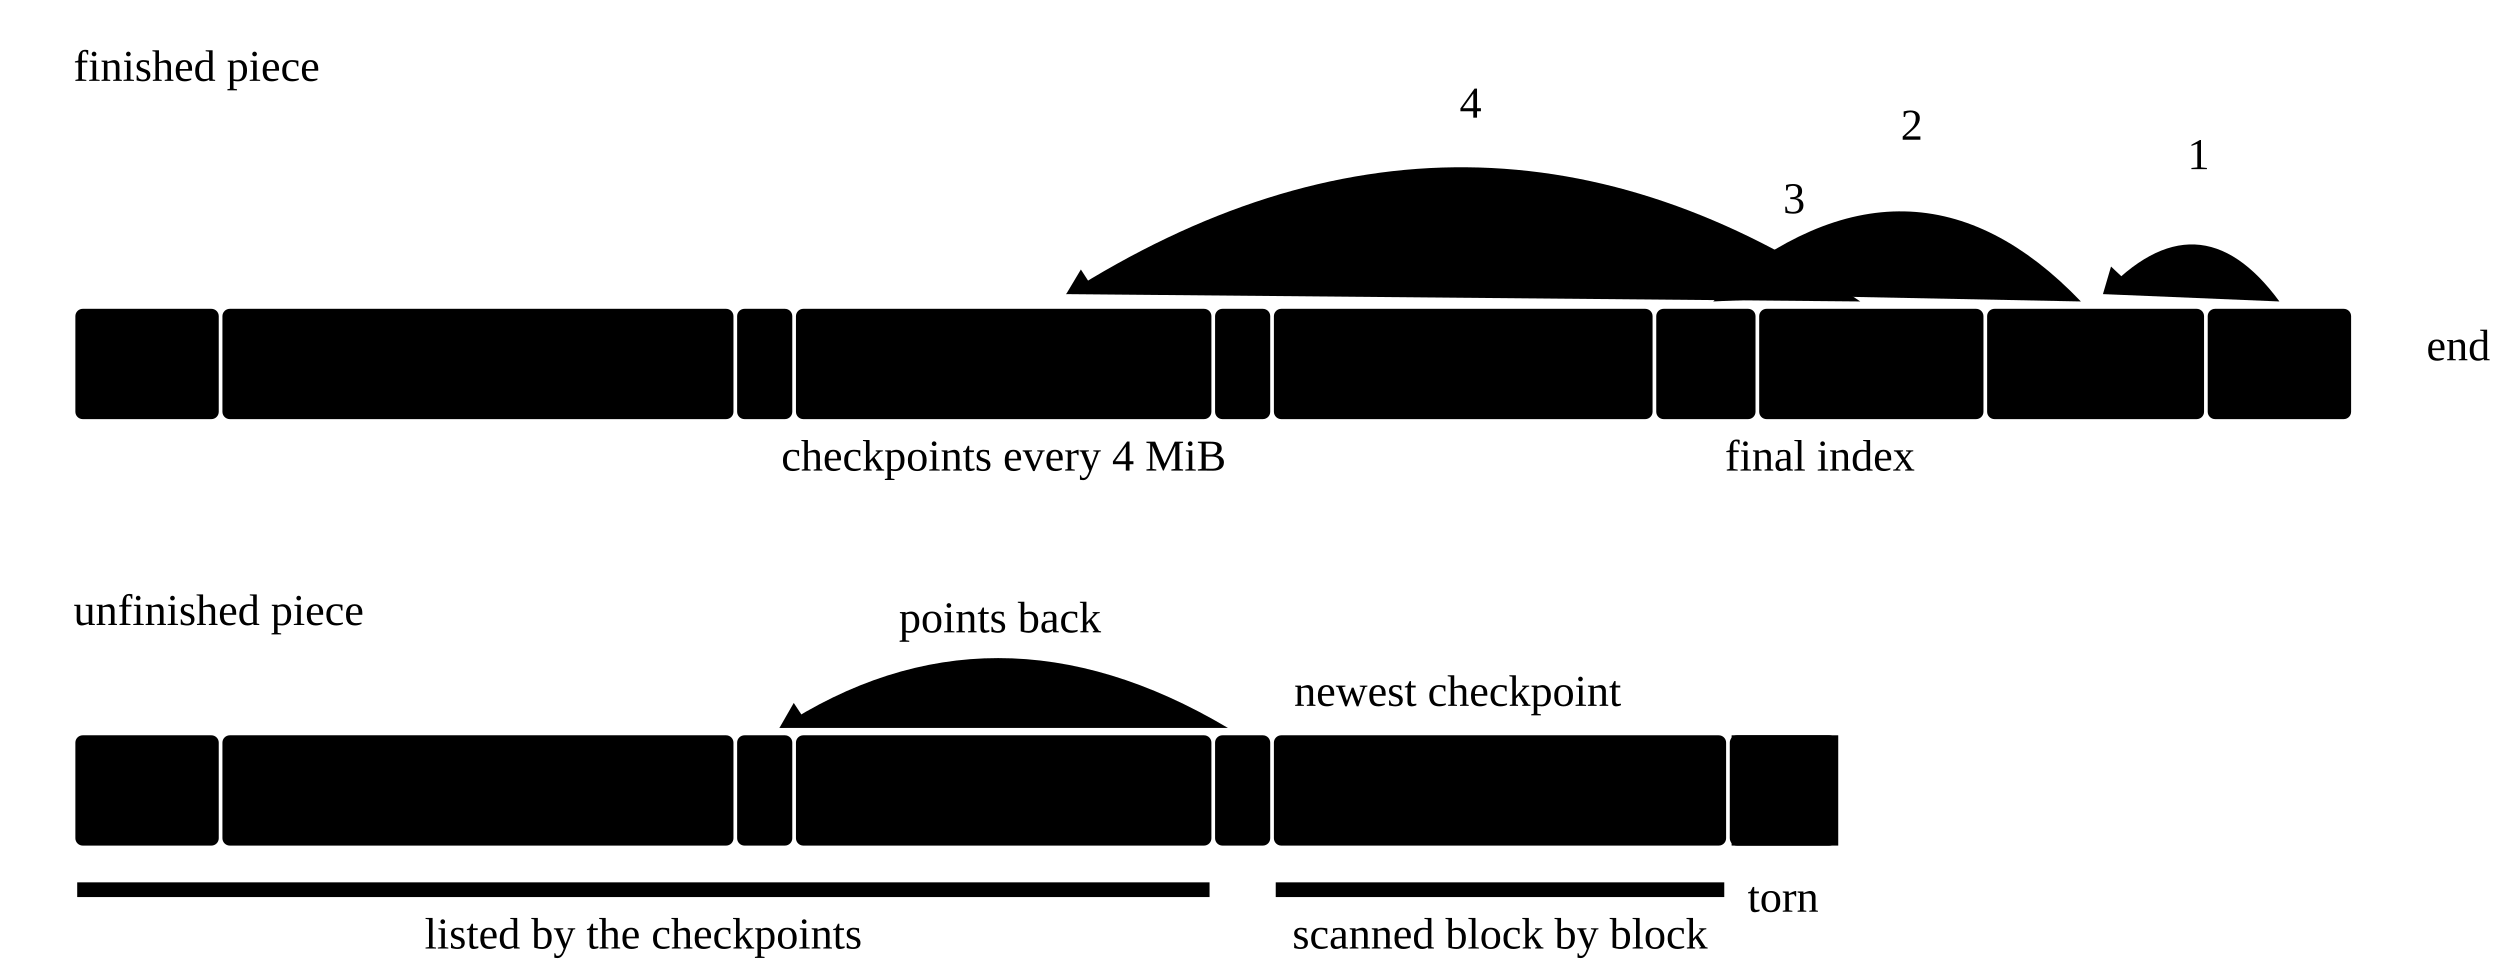
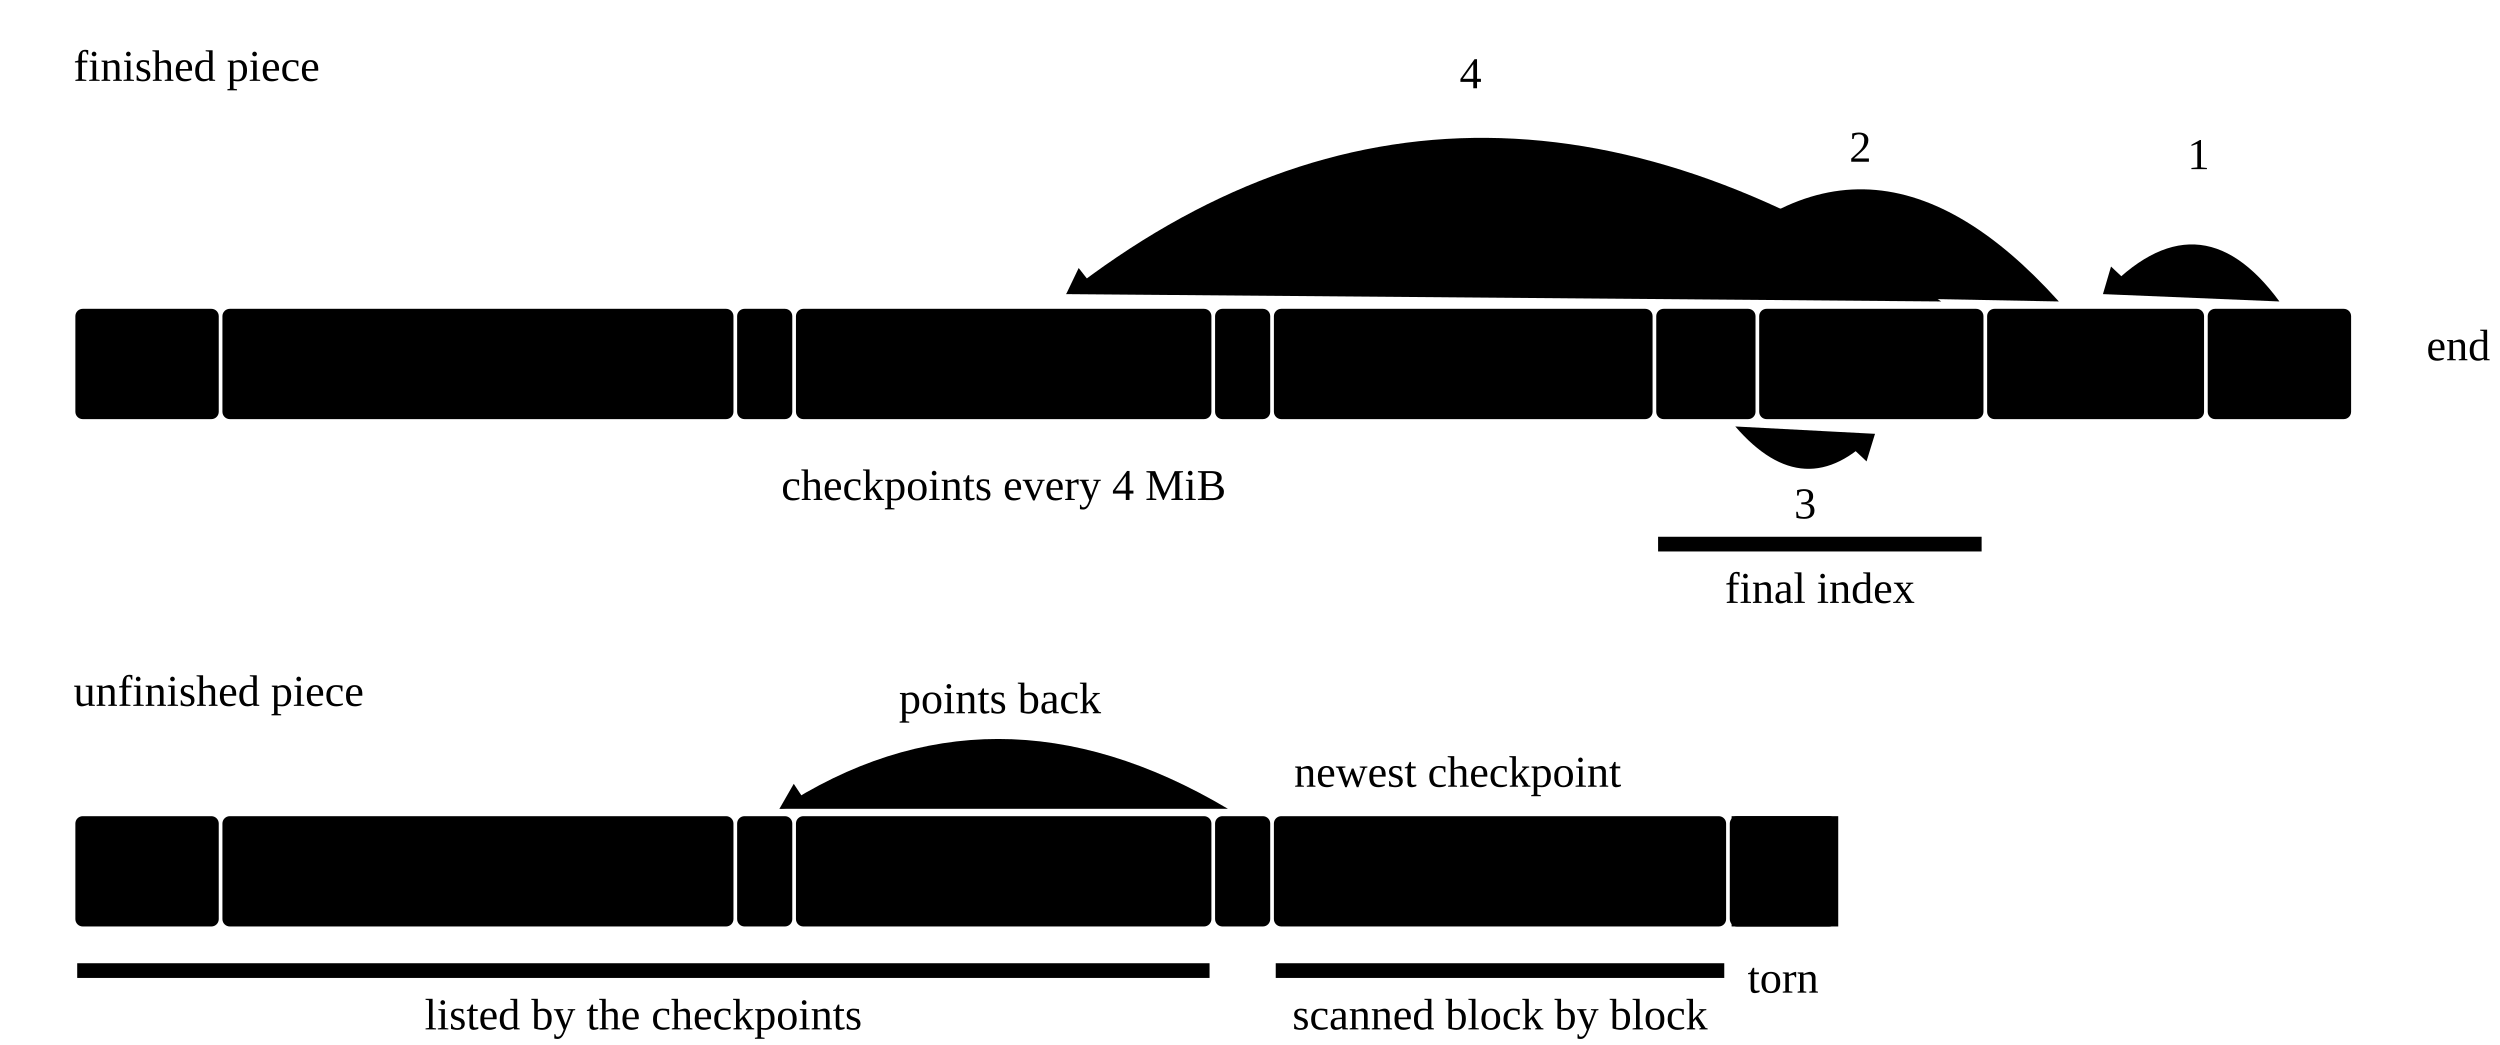
- <svg xmlns="http://www.w3.org/2000/svg" class="ww-svg" viewBox="0 0 680 262" width="680" height="262" role="img" aria-label="A finished piece is opened from its tail: tail, finish, the final index's directory, one track's list, then the block. An unfinished piece is found from its newest checkpoint, whose back pointers list the blocks before it; the blocks after it are scanned">
+ <svg xmlns="http://www.w3.org/2000/svg" class="ww-svg" viewBox="0 0 680 284" width="680" height="284" role="img" aria-label="A finished piece is opened from its tail: tail, finish, the final index's directory, one track's list, then the block. An unfinished piece is found from its newest checkpoint, whose back pointers list the blocks before it; the blocks after it are scanned">
  <text x="20" y="22" text-anchor="start" class="strong">finished piece</text>
  <rect x="20.5" y="84" width="39" height="30" rx="2" class="tint-ink" />
  <text x="40" y="103.5" text-anchor="middle" class="small">head</text>
  <rect x="60.5" y="84" width="139" height="30" rx="2" class="tint-blue" />
  <text x="130" y="103.5" text-anchor="middle" class="small">data</text>
  <rect x="200.5" y="84" width="15" height="30" rx="2" class="tint-amber" />
  <rect x="216.5" y="84" width="113" height="30" rx="2" class="tint-blue" />
  <text x="273" y="103.5" text-anchor="middle" class="small">data</text>
  <rect x="330.5" y="84" width="15" height="30" rx="2" class="tint-amber" />
  <rect x="346.5" y="84" width="103" height="30" rx="2" class="tint-blue" />
  <text x="398" y="103.5" text-anchor="middle" class="small">data</text>
  <rect x="450.5" y="84" width="27" height="30" rx="2" class="tint-amber" />
  <text x="464" y="103.5" text-anchor="middle" class="small">dir</text>
  <rect x="478.5" y="84" width="61" height="30" rx="2" class="tint-amber" />
  <text x="509" y="103.5" text-anchor="middle" class="small">tracks</text>
  <rect x="540.5" y="84" width="59" height="30" rx="2" class="tint-green" />
  <text x="570" y="103.5" text-anchor="middle" class="small">finish</text>
  <rect x="600.5" y="84" width="39" height="30" rx="2" class="tint-ink" />
  <text x="620" y="103.5" text-anchor="middle" class="small">tail</text>
-   <text x="495" y="128" text-anchor="middle" class="soft small">final index</text>
-   <text x="273" y="128" text-anchor="middle" class="soft small">checkpoints every 4 MiB</text>
-   <line x1="208" y1="116" x2="250" y2="120" class="thin" />
-   <line x1="338" y1="116" x2="300" y2="120" class="thin" />
+   <path d="M451 146 v4 H539 v-4" class="thin" />
+   <text x="495" y="164" text-anchor="middle" class="soft small">final index</text>
+   <text x="273" y="136" text-anchor="middle" class="soft small">checkpoints every 4 MiB</text>
+   <line x1="208" y1="116" x2="236" y2="124" class="thin" />
+   <line x1="338" y1="116" x2="310" y2="124" class="thin" />
  <path d="M620 82 Q598 52 572 80" class="accent-line" />
  <path d="M572.0 80.0 L574.2 72.5 L579.3 77.3 Z" class="accent-line head" />
  <text x="598" y="46" text-anchor="middle" class="accent small">1</text>
-   <path d="M566 82 Q520 34 466 80" class="accent-line" />
-   <path d="M466.0 80.0 L469.1 72.8 L473.6 78.1 Z" class="accent-line head" />
-   <text x="520" y="38" text-anchor="middle" class="accent small">2</text>
-   <path d="M466 82 Q488 58 508 80" class="accent-line" />
-   <path d="M508.0 80.0 L500.7 77.2 L505.9 72.5 Z" class="accent-line head" />
-   <text x="488" y="58" text-anchor="middle" class="accent small">3</text>
-   <path d="M506 82 Q400 10 290 80" class="accent-line" />
-   <path d="M290.0 80.0 L294.0 73.3 L297.8 79.2 Z" class="accent-line head" />
-   <text x="400" y="32" text-anchor="middle" class="accent small">4</text>
+   <path d="M560 82 Q506 22 456 80" class="accent-line" />
+   <path d="M456.0 80.0 L457.9 72.4 L463.2 77.0 Z" class="accent-line head" />
+   <text x="506" y="44" text-anchor="middle" class="accent small">2</text>
+   <path d="M472 116 Q491 138 510 118" class="accent-line" />
+   <path d="M510.0 118.0 L507.7 125.5 L502.6 120.7 Z" class="accent-line head" />
+   <text x="491" y="141" text-anchor="middle" class="accent small">3</text>
+   <path d="M528 82 Q400 -6 290 80" class="accent-line" />
+   <path d="M290.0 80.0 L293.4 72.9 L297.7 78.4 Z" class="accent-line head" />
+   <text x="400" y="24" text-anchor="middle" class="accent small">4</text>
  <text x="660" y="98" text-anchor="start" class="soft small">end</text>
-   <text x="20" y="170" text-anchor="start" class="strong">unfinished piece</text>
-   <rect x="20.5" y="200" width="39" height="30" rx="2" class="tint-ink" />
-   <text x="40" y="219.5" text-anchor="middle" class="small">head</text>
-   <rect x="60.5" y="200" width="139" height="30" rx="2" class="tint-blue" />
-   <text x="130" y="219.5" text-anchor="middle" class="small">data</text>
-   <rect x="200.5" y="200" width="15" height="30" rx="2" class="tint-amber" />
-   <rect x="216.5" y="200" width="113" height="30" rx="2" class="tint-blue" />
-   <text x="273" y="219.5" text-anchor="middle" class="small">data</text>
-   <rect x="330.5" y="200" width="15" height="30" rx="2" class="tint-amber" />
-   <rect x="346.5" y="200" width="123" height="30" rx="2" class="tint-blue" />
-   <text x="408" y="219.5" text-anchor="middle" class="small">data</text>
-   <rect x="470.5" y="200" width="29" height="30" rx="2" class="tint-accent" />
-   <path d="M471 200 h29 v30 h-29 Z" class="thin dash" />
-   <text x="485" y="248" text-anchor="middle" class="accent small">torn</text>
-   <path d="M334 198 Q270 160 212 198" class="accent-line" />
-   <path d="M212.0 198.0 L215.9 191.2 L219.8 197.1 Z" class="accent-line head" />
-   <text x="272" y="172" text-anchor="middle" class="accent small">points back</text>
-   <text x="352" y="192" text-anchor="start" class="soft small">newest checkpoint</text>
-   <path d="M347 240 v4 H469 v-4" class="thin" />
-   <text x="408" y="258" text-anchor="middle" class="soft small">scanned block by block</text>
-   <path d="M21 240 v4 H329 v-4" class="thin" />
-   <text x="175" y="258" text-anchor="middle" class="soft small">listed by the checkpoints</text>
+   <text x="20" y="192" text-anchor="start" class="strong">unfinished piece</text>
+   <rect x="20.5" y="222" width="39" height="30" rx="2" class="tint-ink" />
+   <text x="40" y="241.5" text-anchor="middle" class="small">head</text>
+   <rect x="60.5" y="222" width="139" height="30" rx="2" class="tint-blue" />
+   <text x="130" y="241.5" text-anchor="middle" class="small">data</text>
+   <rect x="200.5" y="222" width="15" height="30" rx="2" class="tint-amber" />
+   <rect x="216.5" y="222" width="113" height="30" rx="2" class="tint-blue" />
+   <text x="273" y="241.5" text-anchor="middle" class="small">data</text>
+   <rect x="330.5" y="222" width="15" height="30" rx="2" class="tint-amber" />
+   <rect x="346.5" y="222" width="123" height="30" rx="2" class="tint-blue" />
+   <text x="408" y="241.5" text-anchor="middle" class="small">data</text>
+   <rect x="470.5" y="222" width="29" height="30" rx="2" class="tint-accent" />
+   <path d="M471 222 h29 v30 h-29 Z" class="thin dash" />
+   <text x="485" y="270" text-anchor="middle" class="accent small">torn</text>
+   <path d="M334 220 Q270 182 212 220" class="accent-line" />
+   <path d="M212.0 220.0 L215.9 213.2 L219.8 219.1 Z" class="accent-line head" />
+   <text x="272" y="194" text-anchor="middle" class="accent small">points back</text>
+   <text x="352" y="214" text-anchor="start" class="soft small">newest checkpoint</text>
+   <path d="M347 262 v4 H469 v-4" class="thin" />
+   <text x="408" y="280" text-anchor="middle" class="soft small">scanned block by block</text>
+   <path d="M21 262 v4 H329 v-4" class="thin" />
+   <text x="175" y="280" text-anchor="middle" class="soft small">listed by the checkpoints</text>
</svg>
